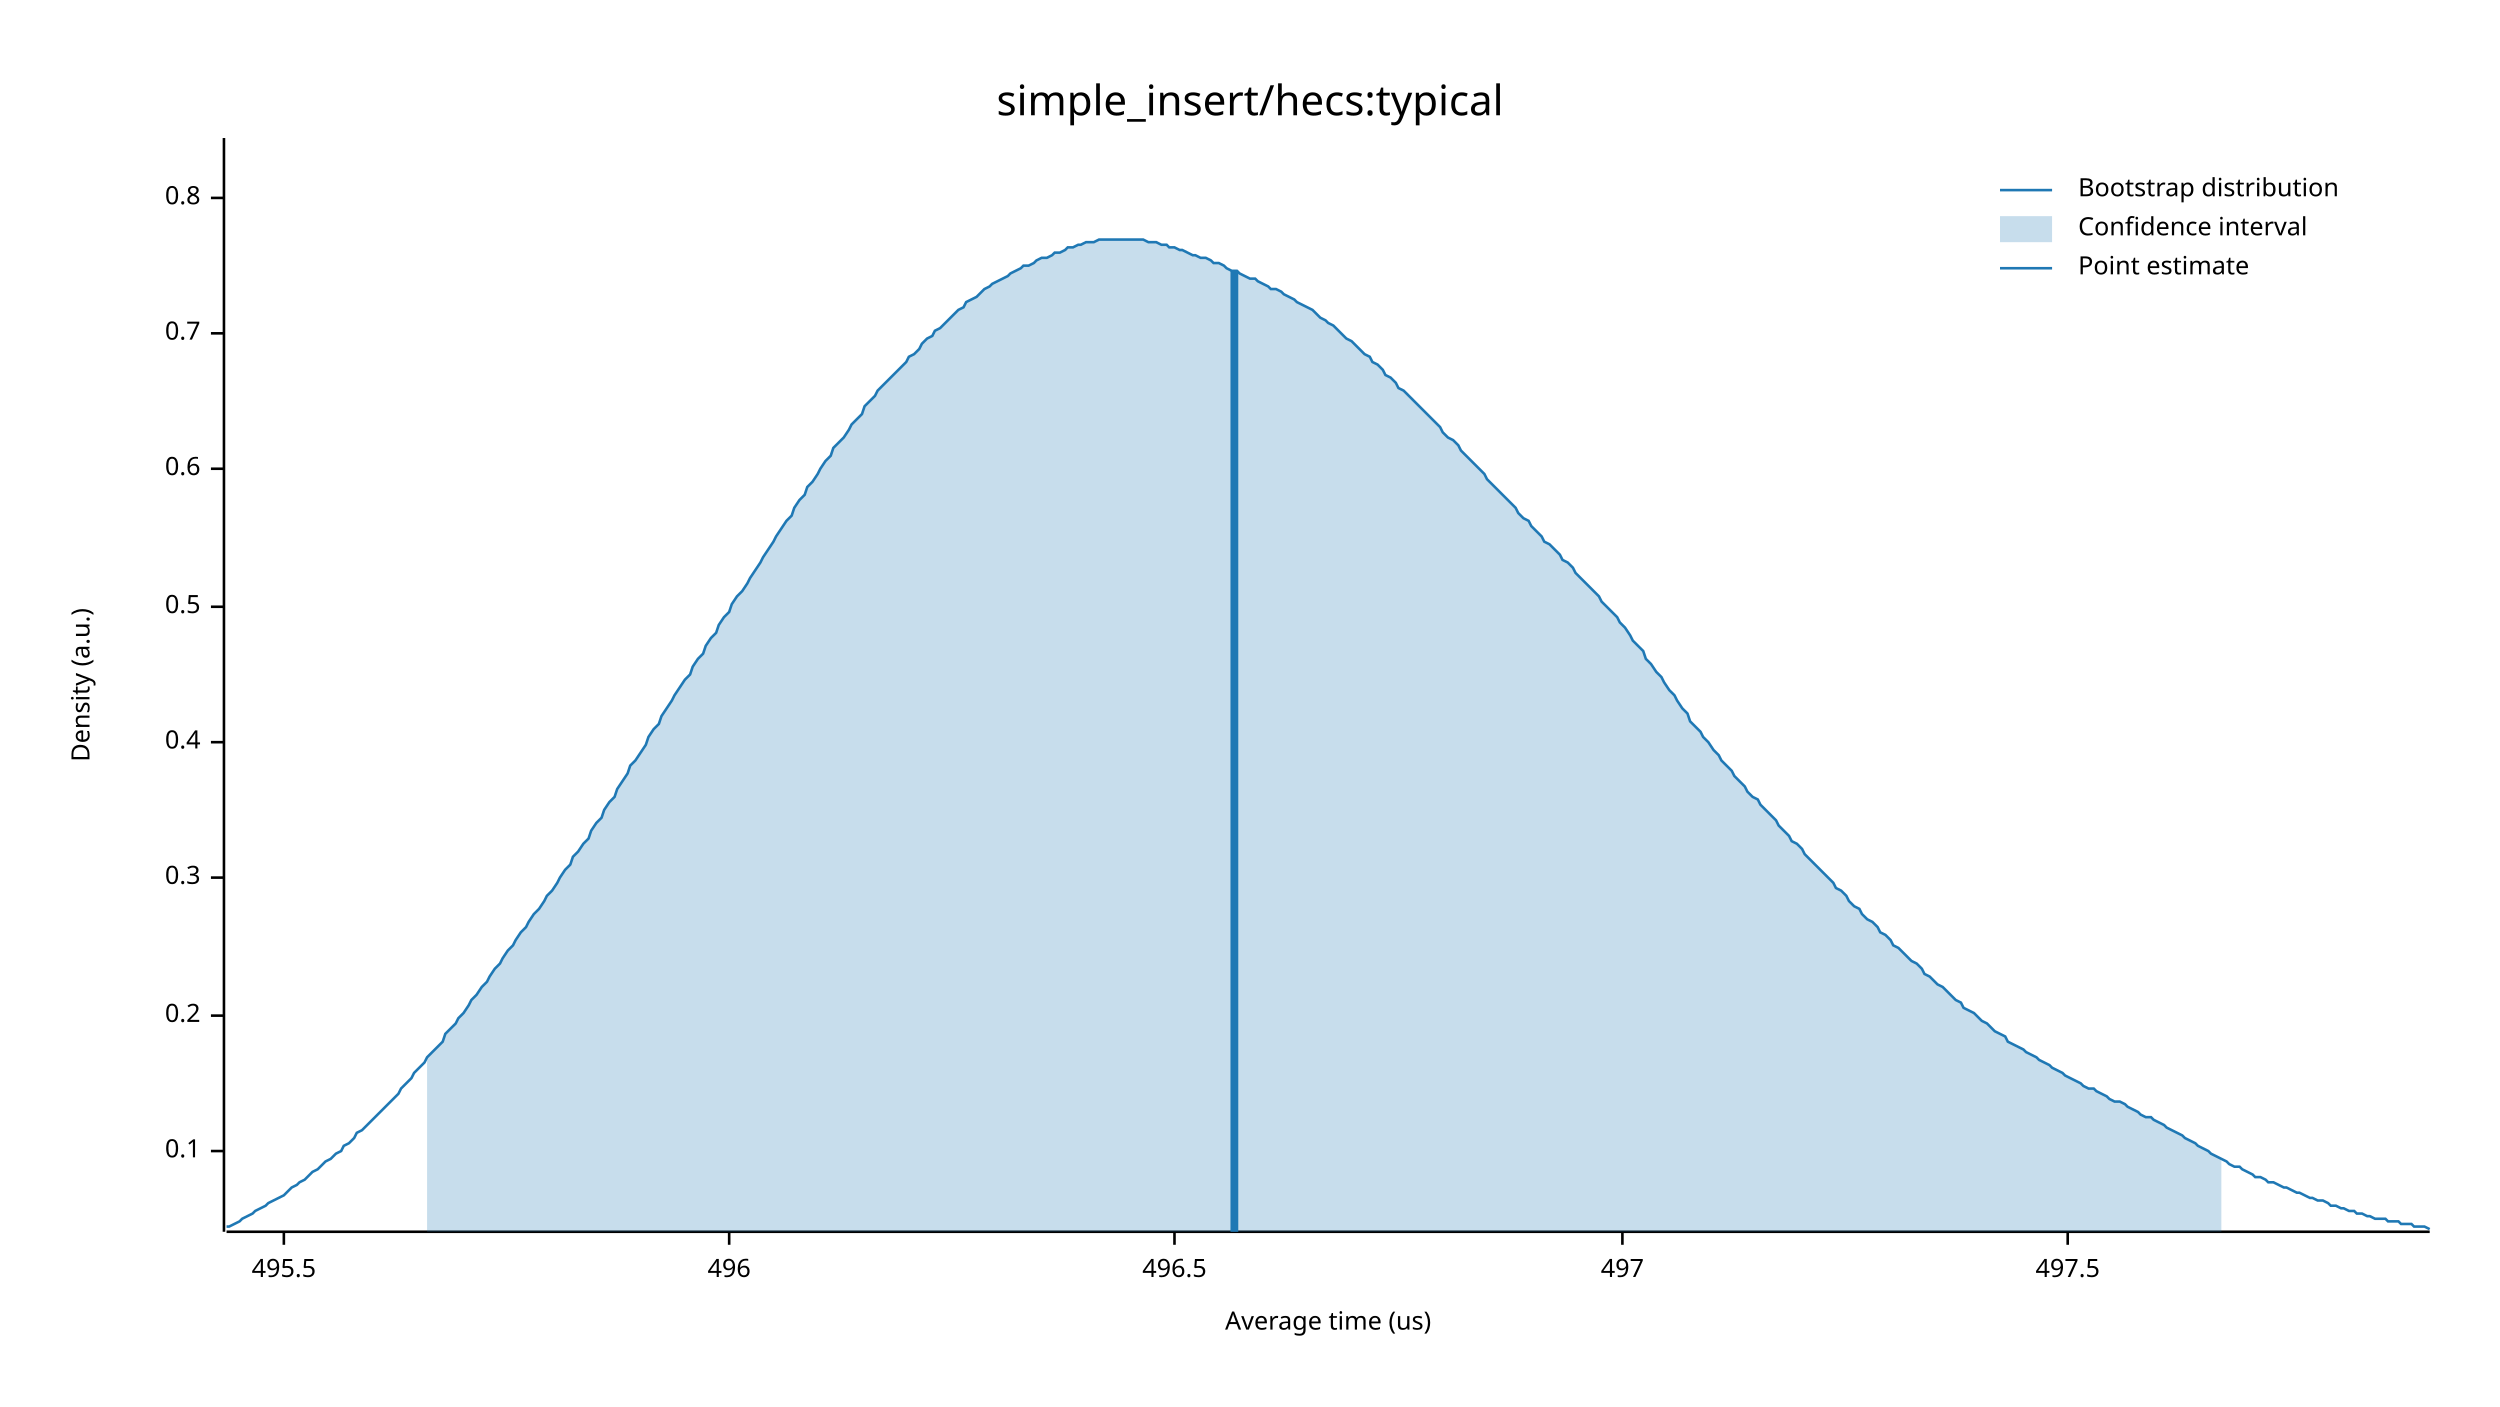
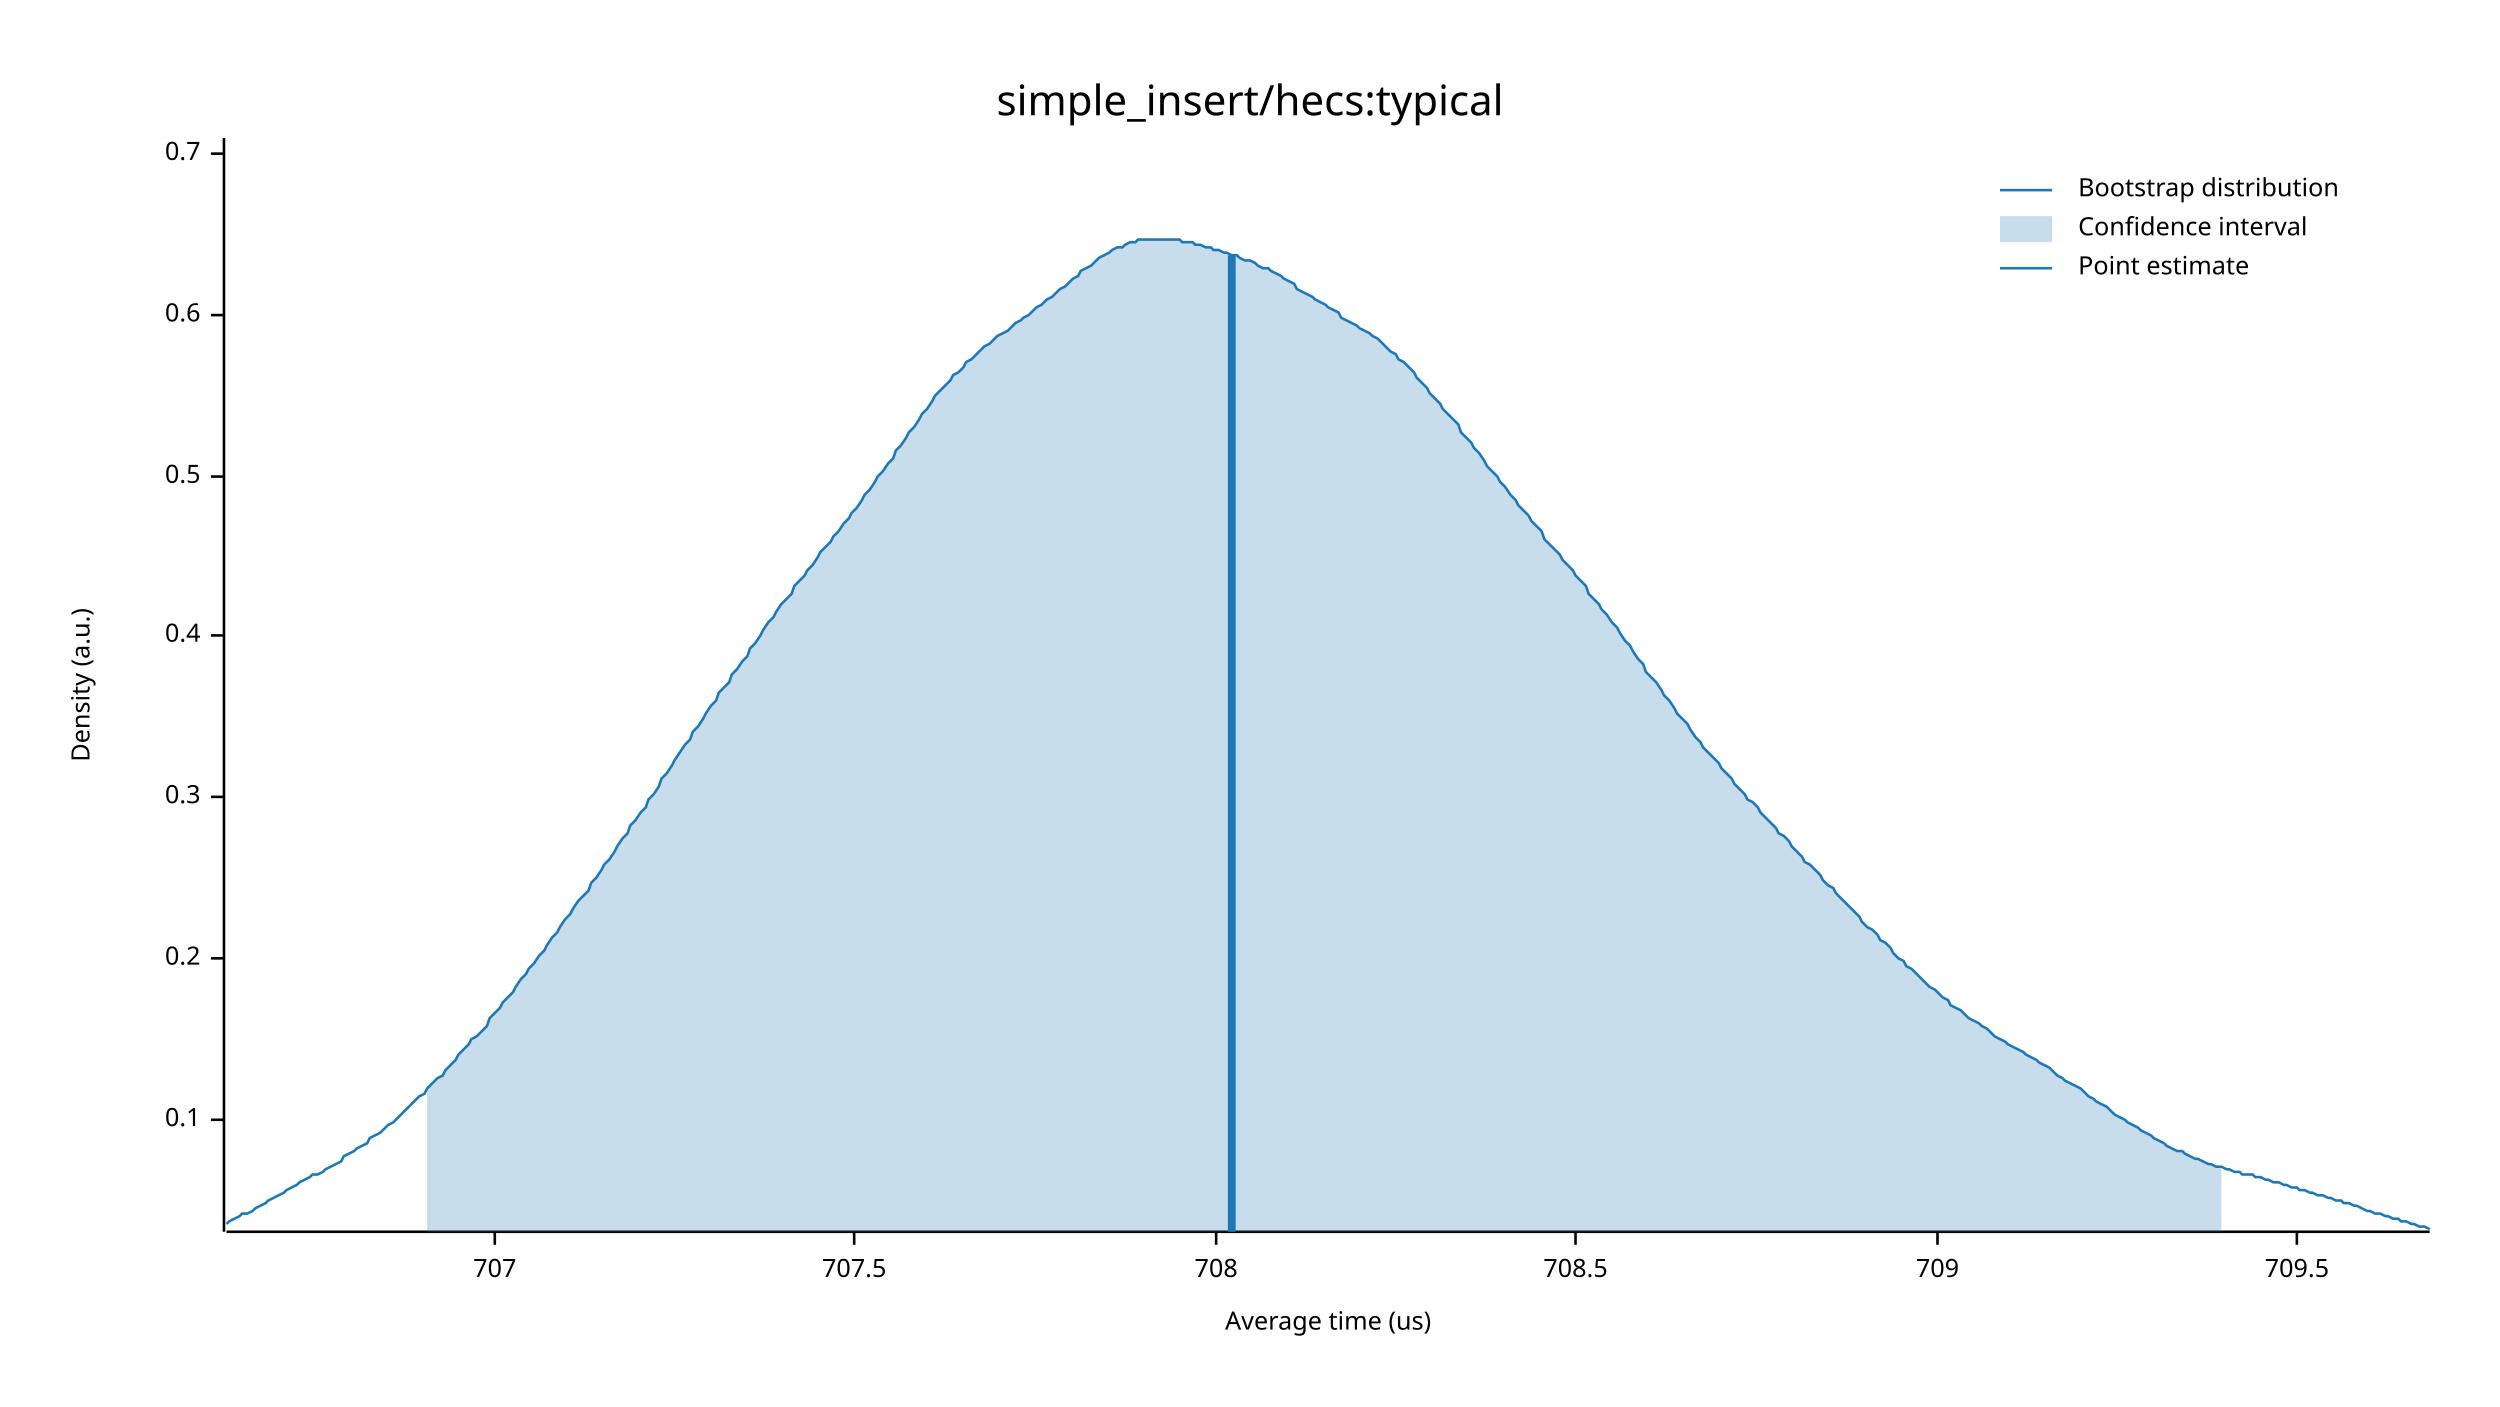
<svg xmlns="http://www.w3.org/2000/svg" width="960" height="540" viewBox="0 0 960 540">
  <text x="480" y="32" dy="0.76em" text-anchor="middle" font-family="sans-serif" font-size="16.129" opacity="1" fill="#000000">
simple_insert/hecs:typical
</text>
  <text x="27" y="263" dy="0.76em" text-anchor="middle" font-family="sans-serif" font-size="9.677" opacity="1" fill="#000000" transform="rotate(270, 27, 263)">
Density (a.u.)
</text>
  <text x="510" y="513" dy="-0.5ex" text-anchor="middle" font-family="sans-serif" font-size="9.677" opacity="1" fill="#000000">
Average time (us)
</text>
  <polyline fill="none" opacity="1" stroke="#000000" stroke-width="1" points="86,53 86,473 " />
-   <text x="77" y="442" dy="0.5ex" text-anchor="end" font-family="sans-serif" font-size="9.677" opacity="1" fill="#000000">
+   <text x="77" y="430" dy="0.5ex" text-anchor="end" font-family="sans-serif" font-size="9.677" opacity="1" fill="#000000">
0.1
</text>
-   <polyline fill="none" opacity="1" stroke="#000000" stroke-width="1" points="81,442 86,442 " />
-   <text x="77" y="390" dy="0.5ex" text-anchor="end" font-family="sans-serif" font-size="9.677" opacity="1" fill="#000000">
+   <polyline fill="none" opacity="1" stroke="#000000" stroke-width="1" points="81,430 86,430 " />
+   <text x="77" y="368" dy="0.5ex" text-anchor="end" font-family="sans-serif" font-size="9.677" opacity="1" fill="#000000">
0.2
</text>
-   <polyline fill="none" opacity="1" stroke="#000000" stroke-width="1" points="81,390 86,390 " />
-   <text x="77" y="337" dy="0.5ex" text-anchor="end" font-family="sans-serif" font-size="9.677" opacity="1" fill="#000000">
+   <polyline fill="none" opacity="1" stroke="#000000" stroke-width="1" points="81,368 86,368 " />
+   <text x="77" y="306" dy="0.5ex" text-anchor="end" font-family="sans-serif" font-size="9.677" opacity="1" fill="#000000">
0.3
</text>
-   <polyline fill="none" opacity="1" stroke="#000000" stroke-width="1" points="81,337 86,337 " />
-   <text x="77" y="285" dy="0.5ex" text-anchor="end" font-family="sans-serif" font-size="9.677" opacity="1" fill="#000000">
+   <polyline fill="none" opacity="1" stroke="#000000" stroke-width="1" points="81,306 86,306 " />
+   <text x="77" y="244" dy="0.5ex" text-anchor="end" font-family="sans-serif" font-size="9.677" opacity="1" fill="#000000">
0.4
</text>
-   <polyline fill="none" opacity="1" stroke="#000000" stroke-width="1" points="81,285 86,285 " />
-   <text x="77" y="233" dy="0.5ex" text-anchor="end" font-family="sans-serif" font-size="9.677" opacity="1" fill="#000000">
+   <polyline fill="none" opacity="1" stroke="#000000" stroke-width="1" points="81,244 86,244 " />
+   <text x="77" y="183" dy="0.5ex" text-anchor="end" font-family="sans-serif" font-size="9.677" opacity="1" fill="#000000">
0.5
</text>
-   <polyline fill="none" opacity="1" stroke="#000000" stroke-width="1" points="81,233 86,233 " />
-   <text x="77" y="180" dy="0.5ex" text-anchor="end" font-family="sans-serif" font-size="9.677" opacity="1" fill="#000000">
+   <polyline fill="none" opacity="1" stroke="#000000" stroke-width="1" points="81,183 86,183 " />
+   <text x="77" y="121" dy="0.5ex" text-anchor="end" font-family="sans-serif" font-size="9.677" opacity="1" fill="#000000">
0.6
</text>
-   <polyline fill="none" opacity="1" stroke="#000000" stroke-width="1" points="81,180 86,180 " />
-   <text x="77" y="128" dy="0.5ex" text-anchor="end" font-family="sans-serif" font-size="9.677" opacity="1" fill="#000000">
+   <polyline fill="none" opacity="1" stroke="#000000" stroke-width="1" points="81,121 86,121 " />
+   <text x="77" y="59" dy="0.5ex" text-anchor="end" font-family="sans-serif" font-size="9.677" opacity="1" fill="#000000">
0.7
</text>
-   <polyline fill="none" opacity="1" stroke="#000000" stroke-width="1" points="81,128 86,128 " />
-   <text x="77" y="76" dy="0.5ex" text-anchor="end" font-family="sans-serif" font-size="9.677" opacity="1" fill="#000000">
- 0.8
+   <polyline fill="none" opacity="1" stroke="#000000" stroke-width="1" points="81,59 86,59 " />
+   <polyline fill="none" opacity="1" stroke="#000000" stroke-width="1" points="87,473 933,473 " />
+   <text x="190" y="483" dy="0.76em" text-anchor="middle" font-family="sans-serif" font-size="9.677" opacity="1" fill="#000000">
+ 707
</text>
-   <polyline fill="none" opacity="1" stroke="#000000" stroke-width="1" points="81,76 86,76 " />
-   <polyline fill="none" opacity="1" stroke="#000000" stroke-width="1" points="87,473 933,473 " />
-   <text x="109" y="483" dy="0.76em" text-anchor="middle" font-family="sans-serif" font-size="9.677" opacity="1" fill="#000000">
- 495.5
+   <polyline fill="none" opacity="1" stroke="#000000" stroke-width="1" points="190,473 190,478 " />
+   <text x="328" y="483" dy="0.76em" text-anchor="middle" font-family="sans-serif" font-size="9.677" opacity="1" fill="#000000">
+ 707.5
</text>
-   <polyline fill="none" opacity="1" stroke="#000000" stroke-width="1" points="109,473 109,478 " />
-   <text x="280" y="483" dy="0.76em" text-anchor="middle" font-family="sans-serif" font-size="9.677" opacity="1" fill="#000000">
- 496
+   <polyline fill="none" opacity="1" stroke="#000000" stroke-width="1" points="328,473 328,478 " />
+   <text x="467" y="483" dy="0.76em" text-anchor="middle" font-family="sans-serif" font-size="9.677" opacity="1" fill="#000000">
+ 708
</text>
-   <polyline fill="none" opacity="1" stroke="#000000" stroke-width="1" points="280,473 280,478 " />
-   <text x="451" y="483" dy="0.76em" text-anchor="middle" font-family="sans-serif" font-size="9.677" opacity="1" fill="#000000">
- 496.5
+   <polyline fill="none" opacity="1" stroke="#000000" stroke-width="1" points="467,473 467,478 " />
+   <text x="605" y="483" dy="0.76em" text-anchor="middle" font-family="sans-serif" font-size="9.677" opacity="1" fill="#000000">
+ 708.5
</text>
-   <polyline fill="none" opacity="1" stroke="#000000" stroke-width="1" points="451,473 451,478 " />
-   <text x="623" y="483" dy="0.76em" text-anchor="middle" font-family="sans-serif" font-size="9.677" opacity="1" fill="#000000">
- 497
+   <polyline fill="none" opacity="1" stroke="#000000" stroke-width="1" points="605,473 605,478 " />
+   <text x="744" y="483" dy="0.76em" text-anchor="middle" font-family="sans-serif" font-size="9.677" opacity="1" fill="#000000">
+ 709
</text>
-   <polyline fill="none" opacity="1" stroke="#000000" stroke-width="1" points="623,473 623,478 " />
-   <text x="794" y="483" dy="0.76em" text-anchor="middle" font-family="sans-serif" font-size="9.677" opacity="1" fill="#000000">
- 497.5
+   <polyline fill="none" opacity="1" stroke="#000000" stroke-width="1" points="744,473 744,478 " />
+   <text x="882" y="483" dy="0.76em" text-anchor="middle" font-family="sans-serif" font-size="9.677" opacity="1" fill="#000000">
+ 709.5
</text>
-   <polyline fill="none" opacity="1" stroke="#000000" stroke-width="1" points="794,473 794,478 " />
-   <polyline fill="none" opacity="1" stroke="#1F78B4" stroke-width="1" points="87,471 88,471 90,470 92,469 93,468 95,467 97,466 98,465 100,464 102,463 103,462 105,461 107,460 109,459 110,458 112,456 114,455 115,454 117,453 119,451 120,450 122,449 124,447 125,446 127,445 129,443 131,442 132,440 134,439 136,437 137,435 139,434 141,432 142,431 144,429 146,427 148,425 149,424 151,422 153,420 154,418 156,416 158,414 159,412 161,410 163,408 164,406 166,404 168,402 170,400 171,397 173,395 175,393 176,391 178,389 180,386 181,384 183,382 185,379 187,377 188,375 190,372 192,370 193,368 195,365 197,363 198,361 200,358 202,356 203,354 205,351 207,349 209,346 210,344 212,342 214,339 215,337 217,334 219,332 220,329 222,327 224,324 226,322 227,319 229,316 231,314 232,311 234,308 236,306 237,303 239,300 241,297 242,294 244,292 246,289 248,286 249,283 251,280 253,278 254,275 256,272 258,269 259,267 261,264 263,261 265,259 266,256 268,253 270,251 271,248 273,245 275,243 276,240 278,237 280,235 281,232 283,229 285,227 287,224 288,222 290,219 292,216 293,214 295,211 297,208 298,206 300,203 302,200 304,198 305,195 307,192 309,190 310,187 312,185 314,182 315,180 317,177 319,175 320,172 322,170 324,168 326,165 327,163 329,161 331,159 332,156 334,154 336,152 337,150 339,148 341,146 343,144 344,143 346,141 348,139 349,137 351,136 353,134 354,132 356,130 358,129 359,127 361,126 363,124 365,122 366,121 368,119 370,118 371,116 373,115 375,114 376,113 378,111 380,110 381,109 383,108 385,107 387,106 388,105 390,104 392,103 393,102 395,102 397,101 398,100 400,99 402,99 404,98 405,97 407,97 409,96 410,95 412,95 414,94 415,94 417,93 419,93 420,93 422,92 424,92 426,92 427,92 429,92 431,92 432,92 434,92 436,92 437,92 439,92 441,93 443,93 444,93 446,94 448,94 449,95 451,95 453,96 454,96 456,97 458,98 459,98 461,99 463,99 465,100 466,101 468,101 470,102 471,103 473,104 475,104 476,105 478,106 480,107 482,107 483,108 485,109 487,110 488,111 490,111 492,112 493,113 495,114 497,115 498,116 500,117 502,118 504,119 505,120 507,122 509,123 510,124 512,125 514,127 515,128 517,130 519,131 521,133 522,134 524,136 526,137 527,139 529,140 531,142 532,144 534,145 536,147 537,149 539,150 541,152 543,154 544,155 546,157 548,159 549,160 551,162 553,164 554,166 556,168 558,169 560,171 561,173 563,175 565,177 566,178 568,180 570,182 571,184 573,186 575,188 576,189 578,191 580,193 582,195 583,197 585,199 587,200 588,202 590,204 592,206 593,208 595,209 597,211 599,213 600,215 602,216 604,218 605,220 607,222 609,224 610,225 612,227 614,229 615,231 617,233 619,235 621,237 622,239 624,241 626,244 627,246 629,248 631,250 632,253 634,255 636,258 638,260 639,262 641,265 643,267 644,269 646,272 648,274 649,277 651,279 653,281 654,283 656,285 658,288 660,290 661,292 663,294 665,296 666,298 668,300 670,302 671,304 673,306 675,307 676,309 678,311 680,313 682,315 683,317 685,319 687,321 688,323 690,324 692,326 693,328 695,330 697,332 699,334 700,335 702,337 704,339 705,341 707,342 709,344 710,346 712,348 714,349 715,351 717,353 719,354 721,356 722,358 724,359 726,361 727,363 729,364 731,366 732,367 734,369 736,370 738,372 739,374 741,375 743,377 744,378 746,379 748,381 749,382 751,384 753,385 754,387 756,388 758,389 760,391 761,392 763,393 765,395 766,396 768,397 770,398 771,400 773,401 775,402 777,403 778,404 780,405 782,406 783,407 785,408 787,409 788,410 790,411 792,412 793,413 795,414 797,415 799,416 800,417 802,418 804,418 805,419 807,420 809,421 810,422 812,423 814,423 816,424 817,425 819,426 821,427 822,428 824,429 826,429 827,430 829,431 831,432 832,433 834,434 836,435 838,436 839,437 841,438 843,439 844,440 846,441 848,442 849,443 851,444 853,445 855,446 856,447 858,448 860,448 861,449 863,450 865,451 866,452 868,452 870,453 871,454 873,454 875,455 877,456 878,456 880,457 882,458 883,458 885,459 887,460 888,460 890,461 892,461 894,462 895,463 897,463 899,464 900,464 902,465 904,465 905,466 907,466 909,467 910,467 912,468 914,468 916,468 917,469 919,469 921,469 922,470 924,470 926,470 927,471 929,471 931,471 933,472 " />
-   <polygon opacity="0.25" fill="#1F78B4" points="164,406 166,404 168,402 170,400 171,397 173,395 175,393 176,391 178,389 180,386 181,384 183,382 185,379 187,377 188,375 190,372 192,370 193,368 195,365 197,363 198,361 200,358 202,356 203,354 205,351 207,349 209,346 210,344 212,342 214,339 215,337 217,334 219,332 220,329 222,327 224,324 226,322 227,319 229,316 231,314 232,311 234,308 236,306 237,303 239,300 241,297 242,294 244,292 246,289 248,286 249,283 251,280 253,278 254,275 256,272 258,269 259,267 261,264 263,261 265,259 266,256 268,253 270,251 271,248 273,245 275,243 276,240 278,237 280,235 281,232 283,229 285,227 287,224 288,222 290,219 292,216 293,214 295,211 297,208 298,206 300,203 302,200 304,198 305,195 307,192 309,190 310,187 312,185 314,182 315,180 317,177 319,175 320,172 322,170 324,168 326,165 327,163 329,161 331,159 332,156 334,154 336,152 337,150 339,148 341,146 343,144 344,143 346,141 348,139 349,137 351,136 353,134 354,132 356,130 358,129 359,127 361,126 363,124 365,122 366,121 368,119 370,118 371,116 373,115 375,114 376,113 378,111 380,110 381,109 383,108 385,107 387,106 388,105 390,104 392,103 393,102 395,102 397,101 398,100 400,99 402,99 404,98 405,97 407,97 409,96 410,95 412,95 414,94 415,94 417,93 419,93 420,93 422,92 424,92 426,92 427,92 429,92 431,92 432,92 434,92 436,92 437,92 439,92 441,93 443,93 444,93 446,94 448,94 449,95 451,95 453,96 454,96 456,97 458,98 459,98 461,99 463,99 465,100 466,101 468,101 470,102 471,103 473,104 475,104 476,105 478,106 480,107 482,107 483,108 485,109 487,110 488,111 490,111 492,112 493,113 495,114 497,115 498,116 500,117 502,118 504,119 505,120 507,122 509,123 510,124 512,125 514,127 515,128 517,130 519,131 521,133 522,134 524,136 526,137 527,139 529,140 531,142 532,144 534,145 536,147 537,149 539,150 541,152 543,154 544,155 546,157 548,159 549,160 551,162 553,164 554,166 556,168 558,169 560,171 561,173 563,175 565,177 566,178 568,180 570,182 571,184 573,186 575,188 576,189 578,191 580,193 582,195 583,197 585,199 587,200 588,202 590,204 592,206 593,208 595,209 597,211 599,213 600,215 602,216 604,218 605,220 607,222 609,224 610,225 612,227 614,229 615,231 617,233 619,235 621,237 622,239 624,241 626,244 627,246 629,248 631,250 632,253 634,255 636,258 638,260 639,262 641,265 643,267 644,269 646,272 648,274 649,277 651,279 653,281 654,283 656,285 658,288 660,290 661,292 663,294 665,296 666,298 668,300 670,302 671,304 673,306 675,307 676,309 678,311 680,313 682,315 683,317 685,319 687,321 688,323 690,324 692,326 693,328 695,330 697,332 699,334 700,335 702,337 704,339 705,341 707,342 709,344 710,346 712,348 714,349 715,351 717,353 719,354 721,356 722,358 724,359 726,361 727,363 729,364 731,366 732,367 734,369 736,370 738,372 739,374 741,375 743,377 744,378 746,379 748,381 749,382 751,384 753,385 754,387 756,388 758,389 760,391 761,392 763,393 765,395 766,396 768,397 770,398 771,400 773,401 775,402 777,403 778,404 780,405 782,406 783,407 785,408 787,409 788,410 790,411 792,412 793,413 795,414 797,415 799,416 800,417 802,418 804,418 805,419 807,420 809,421 810,422 812,423 814,423 816,424 817,425 819,426 821,427 822,428 824,429 826,429 827,430 829,431 831,432 832,433 834,434 836,435 838,436 839,437 841,438 843,439 844,440 846,441 848,442 849,443 851,444 853,445 853,473 164,473 " />
-   <polyline fill="none" opacity="1" stroke="#1F78B4" stroke-width="3" points="474,473 474,104 " />
+   <polyline fill="none" opacity="1" stroke="#000000" stroke-width="1" points="882,473 882,478 " />
+   <polyline fill="none" opacity="1" stroke="#1F78B4" stroke-width="1" points="87,470 88,469 90,468 92,467 93,466 95,466 97,465 98,464 100,463 102,462 103,461 105,460 107,459 109,458 110,457 112,456 114,455 115,454 117,453 119,452 120,451 122,451 124,450 125,449 127,448 129,447 131,446 132,444 134,443 136,442 137,441 139,440 141,439 142,437 144,436 146,435 148,433 149,432 151,431 153,429 154,428 156,426 158,424 159,423 161,421 163,420 164,418 166,416 168,414 170,413 171,411 173,409 175,407 176,405 178,403 180,401 181,399 183,398 185,396 187,394 188,391 190,389 192,387 193,385 195,383 197,381 198,379 200,376 202,374 203,372 205,370 207,367 209,365 210,363 212,360 214,358 215,356 217,353 219,351 220,349 222,346 224,344 226,342 227,339 229,337 231,334 232,332 234,330 236,327 237,325 239,322 241,320 242,317 244,315 246,312 248,310 249,307 251,305 253,302 254,299 256,297 258,294 259,292 261,289 263,286 265,284 266,281 268,279 270,276 271,274 273,271 275,269 276,266 278,264 280,262 281,259 283,257 285,254 287,252 288,249 290,247 292,244 293,242 295,239 297,237 298,235 300,232 302,230 304,228 305,225 307,223 309,221 310,219 312,217 314,214 315,212 317,210 319,208 320,206 322,204 324,201 326,199 327,197 329,195 331,192 332,190 334,188 336,185 337,183 339,181 341,178 343,176 344,173 346,171 348,168 349,166 351,164 353,161 354,159 356,157 358,154 359,152 361,150 363,148 365,146 366,144 368,143 370,141 371,139 373,138 375,136 376,135 378,133 380,132 381,131 383,129 385,128 387,127 388,126 390,124 392,123 393,122 395,121 397,119 398,118 400,117 402,115 404,114 405,113 407,111 409,110 410,109 412,107 414,106 415,104 417,103 419,102 420,101 422,99 424,98 426,97 427,96 429,95 431,95 432,94 434,93 436,93 437,92 439,92 441,92 443,92 444,92 446,92 448,92 449,92 451,92 453,92 454,93 456,93 458,93 459,94 461,94 463,95 465,95 466,96 468,96 470,97 471,97 473,98 475,98 476,99 478,100 480,100 482,101 483,102 485,103 487,103 488,104 490,105 492,106 493,107 495,108 497,109 498,111 500,112 502,113 504,114 505,115 507,116 509,117 510,118 512,119 514,120 515,122 517,123 519,124 521,125 522,126 524,127 526,128 527,129 529,130 531,132 532,133 534,135 536,136 537,138 539,139 541,141 543,143 544,145 546,147 548,149 549,151 551,153 553,155 554,157 556,159 558,161 560,163 561,166 563,168 565,170 566,172 568,174 570,177 571,179 573,181 575,183 576,185 578,187 580,190 582,192 583,194 585,196 587,198 588,200 590,202 592,204 593,207 595,209 597,211 599,213 600,215 602,217 604,219 605,221 607,223 609,225 610,228 612,230 614,232 615,234 617,236 619,239 621,241 622,243 624,246 626,248 627,250 629,253 631,255 632,258 634,260 636,262 638,265 639,267 641,269 643,272 644,274 646,276 648,278 649,280 651,283 653,285 654,287 656,289 658,291 660,293 661,295 663,297 665,299 666,301 668,303 670,305 671,307 673,308 675,310 676,312 678,314 680,316 682,318 683,320 685,321 687,323 688,325 690,327 692,329 693,331 695,332 697,334 699,336 700,338 702,340 704,341 705,343 707,345 709,347 710,348 712,350 714,352 715,354 717,356 719,357 721,359 722,361 724,362 726,364 727,366 729,368 731,369 732,371 734,372 736,374 738,376 739,377 741,379 743,380 744,381 746,383 748,384 749,386 751,387 753,388 754,389 756,391 758,392 760,393 761,394 763,395 765,397 766,398 768,399 770,400 771,401 773,402 775,403 777,404 778,405 780,406 782,407 783,408 785,409 787,410 788,411 790,413 792,414 793,415 795,416 797,417 799,418 800,419 802,421 804,422 805,423 807,424 809,425 810,426 812,428 814,429 816,430 817,431 819,432 821,433 822,434 824,435 826,436 827,437 829,438 831,439 832,440 834,441 836,442 838,442 839,443 841,444 843,445 844,445 846,446 848,447 849,447 851,448 853,448 855,449 856,449 858,450 860,450 861,451 863,451 865,451 866,452 868,452 870,453 871,453 873,454 875,454 877,455 878,455 880,456 882,456 883,457 885,457 887,458 888,458 890,459 892,459 894,460 895,460 897,461 899,461 900,462 902,462 904,463 905,463 907,464 909,465 910,465 912,466 914,466 916,467 917,467 919,468 921,468 922,469 924,469 926,470 927,470 929,471 931,471 933,472 " />
+   <polygon opacity="0.25" fill="#1F78B4" points="164,418 166,416 168,414 170,413 171,411 173,409 175,407 176,405 178,403 180,401 181,399 183,398 185,396 187,394 188,391 190,389 192,387 193,385 195,383 197,381 198,379 200,376 202,374 203,372 205,370 207,367 209,365 210,363 212,360 214,358 215,356 217,353 219,351 220,349 222,346 224,344 226,342 227,339 229,337 231,334 232,332 234,330 236,327 237,325 239,322 241,320 242,317 244,315 246,312 248,310 249,307 251,305 253,302 254,299 256,297 258,294 259,292 261,289 263,286 265,284 266,281 268,279 270,276 271,274 273,271 275,269 276,266 278,264 280,262 281,259 283,257 285,254 287,252 288,249 290,247 292,244 293,242 295,239 297,237 298,235 300,232 302,230 304,228 305,225 307,223 309,221 310,219 312,217 314,214 315,212 317,210 319,208 320,206 322,204 324,201 326,199 327,197 329,195 331,192 332,190 334,188 336,185 337,183 339,181 341,178 343,176 344,173 346,171 348,168 349,166 351,164 353,161 354,159 356,157 358,154 359,152 361,150 363,148 365,146 366,144 368,143 370,141 371,139 373,138 375,136 376,135 378,133 380,132 381,131 383,129 385,128 387,127 388,126 390,124 392,123 393,122 395,121 397,119 398,118 400,117 402,115 404,114 405,113 407,111 409,110 410,109 412,107 414,106 415,104 417,103 419,102 420,101 422,99 424,98 426,97 427,96 429,95 431,95 432,94 434,93 436,93 437,92 439,92 441,92 443,92 444,92 446,92 448,92 449,92 451,92 453,92 454,93 456,93 458,93 459,94 461,94 463,95 465,95 466,96 468,96 470,97 471,97 473,98 475,98 476,99 478,100 480,100 482,101 483,102 485,103 487,103 488,104 490,105 492,106 493,107 495,108 497,109 498,111 500,112 502,113 504,114 505,115 507,116 509,117 510,118 512,119 514,120 515,122 517,123 519,124 521,125 522,126 524,127 526,128 527,129 529,130 531,132 532,133 534,135 536,136 537,138 539,139 541,141 543,143 544,145 546,147 548,149 549,151 551,153 553,155 554,157 556,159 558,161 560,163 561,166 563,168 565,170 566,172 568,174 570,177 571,179 573,181 575,183 576,185 578,187 580,190 582,192 583,194 585,196 587,198 588,200 590,202 592,204 593,207 595,209 597,211 599,213 600,215 602,217 604,219 605,221 607,223 609,225 610,228 612,230 614,232 615,234 617,236 619,239 621,241 622,243 624,246 626,248 627,250 629,253 631,255 632,258 634,260 636,262 638,265 639,267 641,269 643,272 644,274 646,276 648,278 649,280 651,283 653,285 654,287 656,289 658,291 660,293 661,295 663,297 665,299 666,301 668,303 670,305 671,307 673,308 675,310 676,312 678,314 680,316 682,318 683,320 685,321 687,323 688,325 690,327 692,329 693,331 695,332 697,334 699,336 700,338 702,340 704,341 705,343 707,345 709,347 710,348 712,350 714,352 715,354 717,356 719,357 721,359 722,361 724,362 726,364 727,366 729,368 731,369 732,371 734,372 736,374 738,376 739,377 741,379 743,380 744,381 746,383 748,384 749,386 751,387 753,388 754,389 756,391 758,392 760,393 761,394 763,395 765,397 766,398 768,399 770,400 771,401 773,402 775,403 777,404 778,405 780,406 782,407 783,408 785,409 787,410 788,411 790,413 792,414 793,415 795,416 797,417 799,418 800,419 802,421 804,422 805,423 807,424 809,425 810,426 812,428 814,429 816,430 817,431 819,432 821,433 822,434 824,435 826,436 827,437 829,438 831,439 832,440 834,441 836,442 838,442 839,443 841,444 843,445 844,445 846,446 848,447 849,447 851,448 853,448 853,473 164,473 " />
+   <polyline fill="none" opacity="1" stroke="#1F78B4" stroke-width="3" points="473,473 473,98 " />
  <text x="798" y="68" dy="0.76em" text-anchor="start" font-family="sans-serif" font-size="9.677" opacity="1" fill="#000000">
Bootstrap distribution
</text>
  <text x="798" y="83" dy="0.76em" text-anchor="start" font-family="sans-serif" font-size="9.677" opacity="1" fill="#000000">
Confidence interval
</text>
  <text x="798" y="98" dy="0.76em" text-anchor="start" font-family="sans-serif" font-size="9.677" opacity="1" fill="#000000">
Point estimate
</text>
  <polyline fill="none" opacity="1" stroke="#1F78B4" stroke-width="1" points="768,73 788,73 " />
  <rect x="768" y="83" width="20" height="10" opacity="0.25" fill="#1F78B4" stroke="none" />
  <polyline fill="none" opacity="1" stroke="#1F78B4" stroke-width="1" points="768,103 788,103 " />
</svg>
